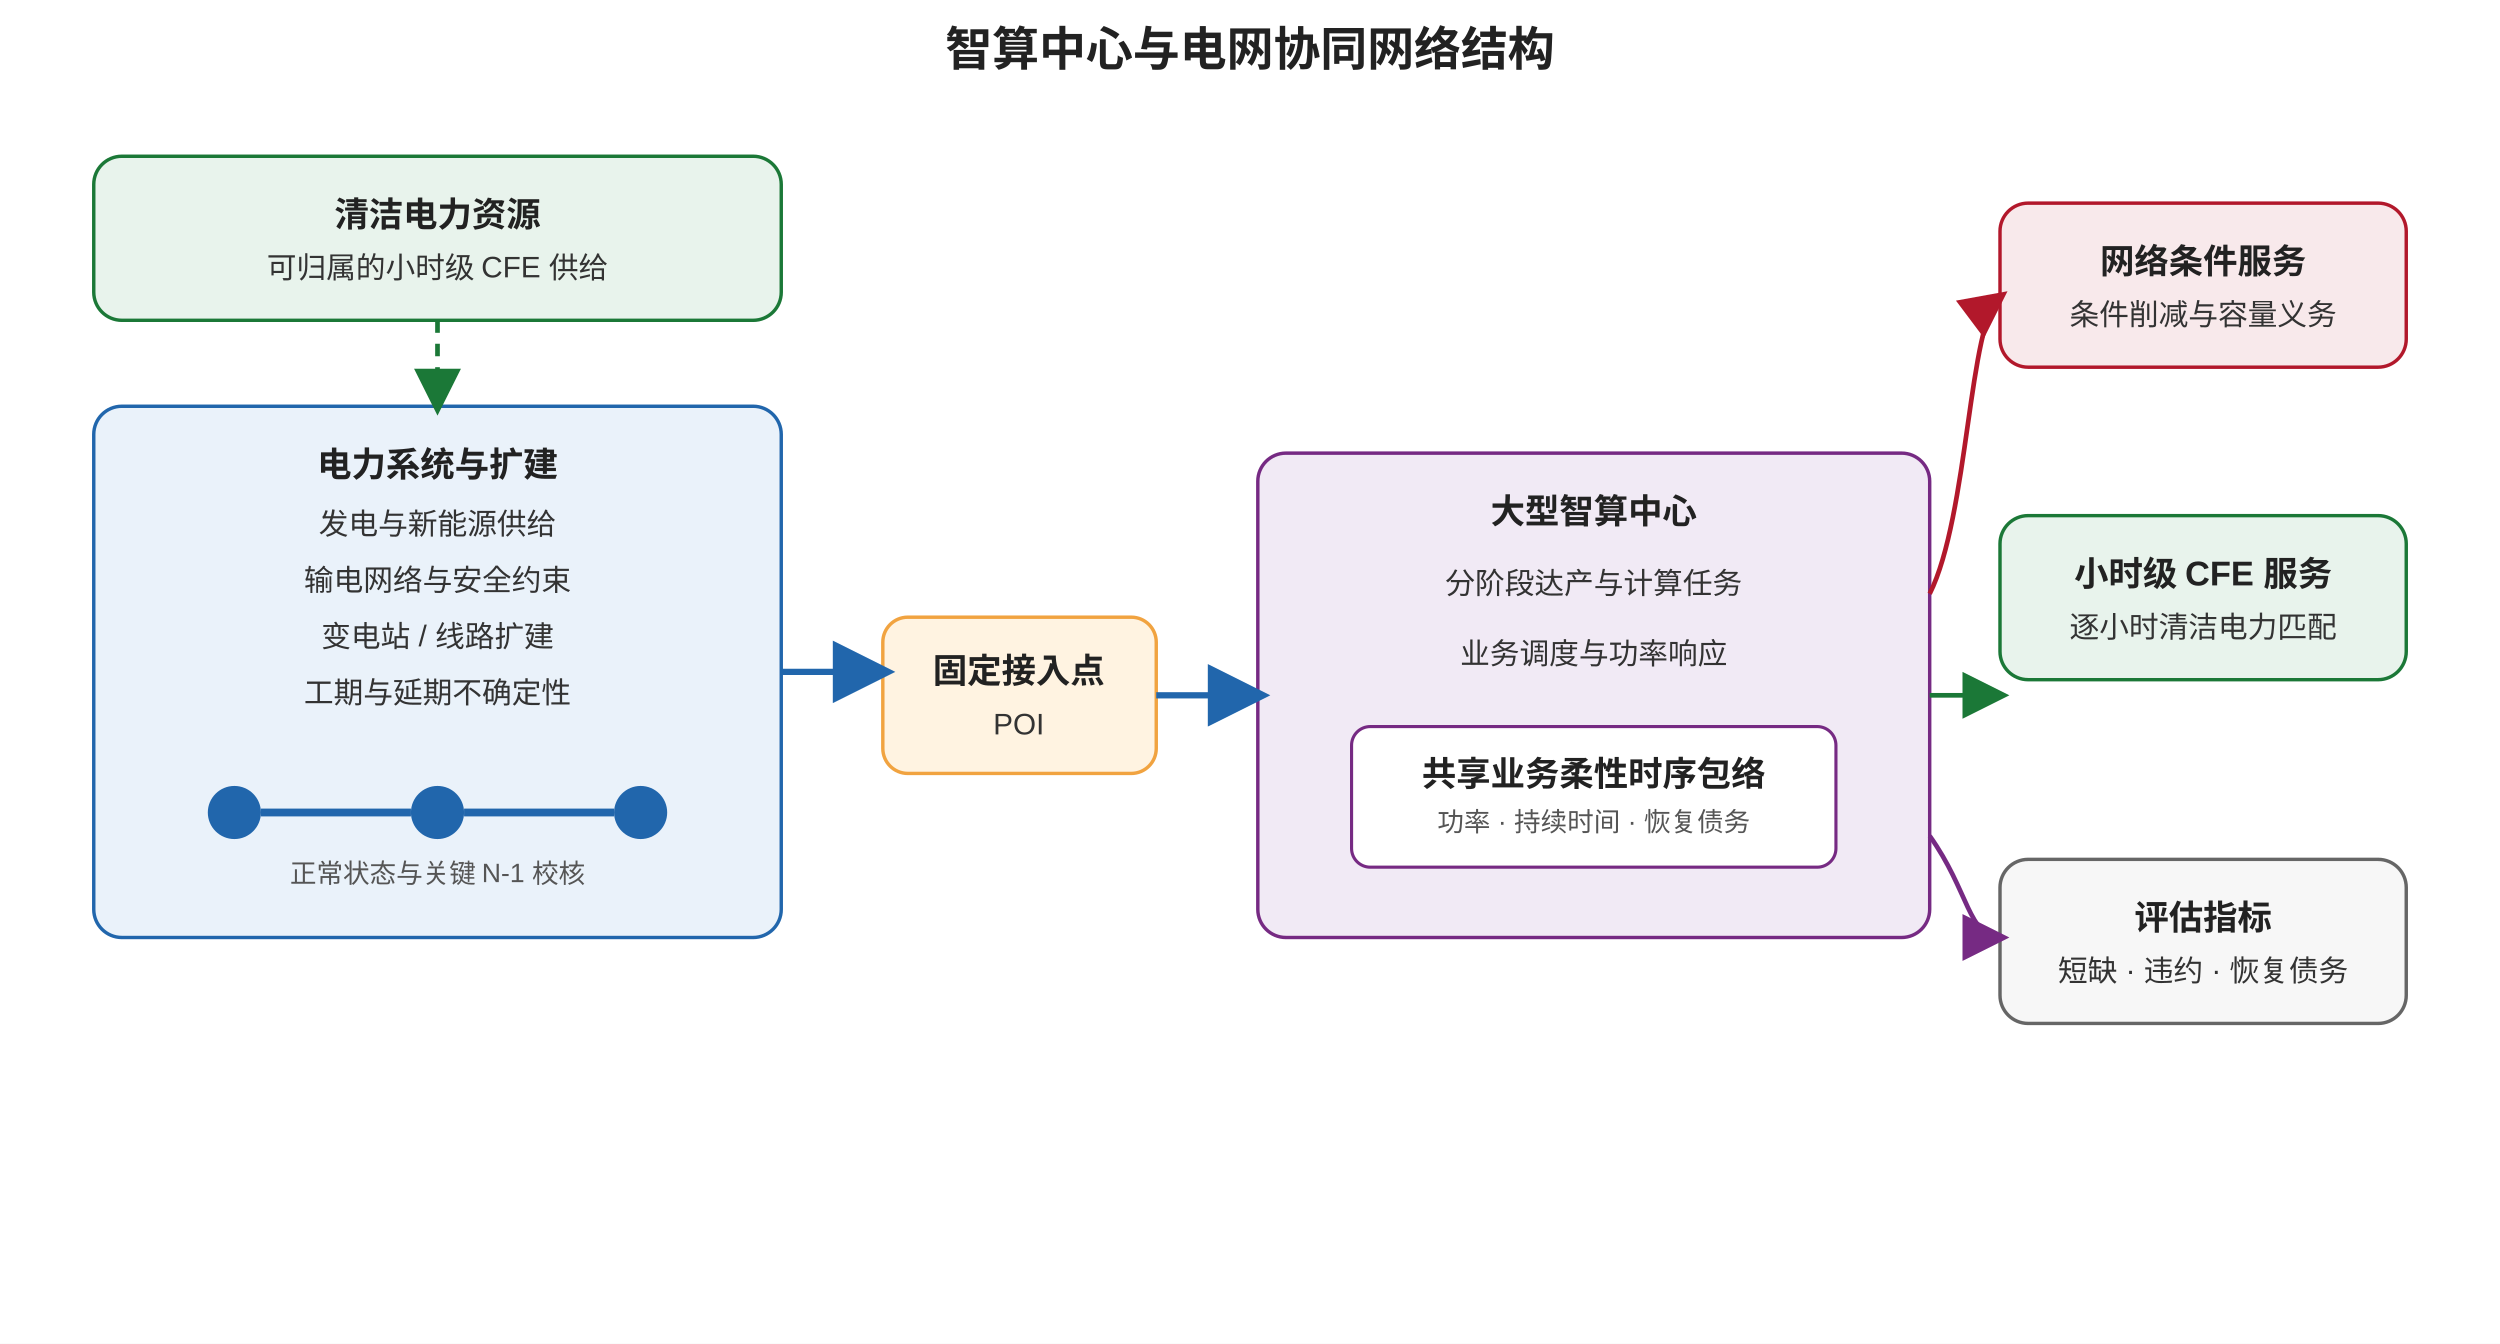
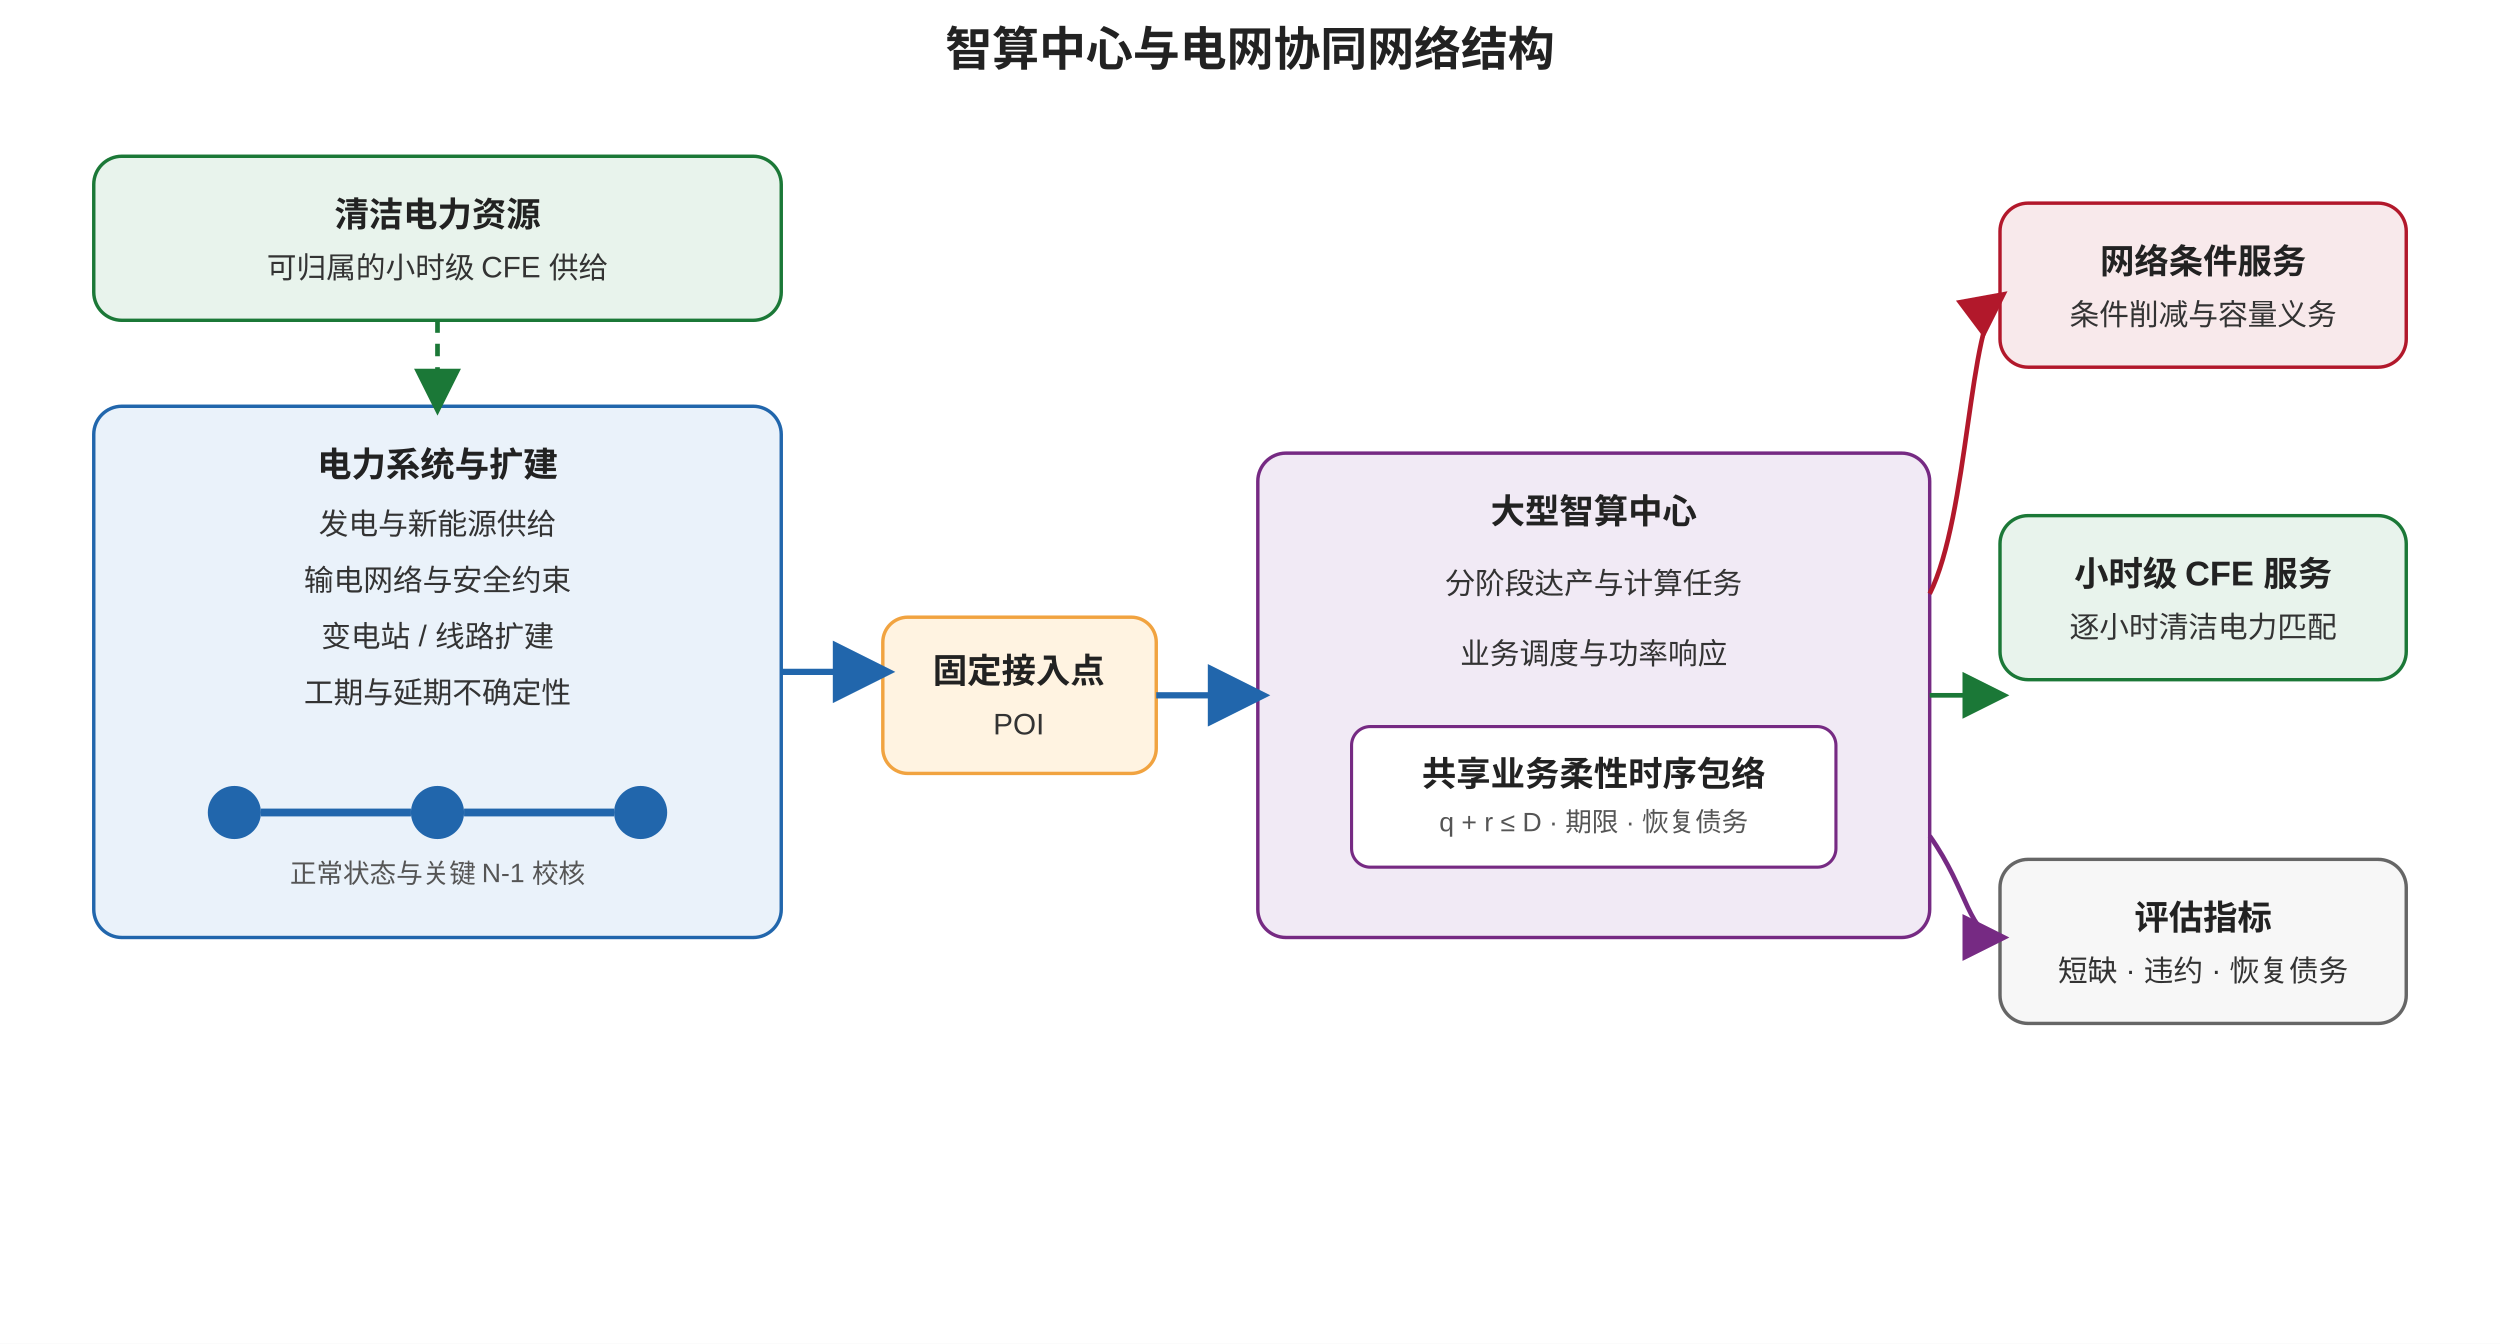
<svg xmlns="http://www.w3.org/2000/svg" width="1600" height="860" viewBox="0 0 1600 860">
  <defs>
    <marker id="blue" markerWidth="10" markerHeight="10" refX="8" refY="5" orient="auto">
      <path d="M0,0 L10,5 L0,10 z" fill="#2166AC" />
    </marker>
    <marker id="green" markerWidth="10" markerHeight="10" refX="8" refY="5" orient="auto">
      <path d="M0,0 L10,5 L0,10 z" fill="#1B7837" />
    </marker>
    <marker id="red" markerWidth="10" markerHeight="10" refX="8" refY="5" orient="auto">
      <path d="M0,0 L10,5 L0,10 z" fill="#B2182B" />
    </marker>
    <marker id="purple" markerWidth="10" markerHeight="10" refX="8" refY="5" orient="auto">
      <path d="M0,0 L10,5 L0,10 z" fill="#762A83" />
    </marker>
    <style>
      .title{font:700 30px Arial,'Microsoft YaHei',sans-serif;fill:#222222}.head{font:700 22px Arial,'Microsoft YaHei',sans-serif;fill:#222222}.body{font:400 19px Arial,'Microsoft YaHei',sans-serif;fill:#333333}.small{font:400 17px Arial,'Microsoft YaHei',sans-serif;fill:#555555}.box{stroke-width:2.2}.line{fill:none;stroke-width:3;marker-end:url(#blue)}
    </style>
  </defs>
  <rect width="1600" height="860" fill="#FFFFFF" />
  <text x="800" y="42" text-anchor="middle" class="title">智算中心与电网协同网络结构</text>
  <rect x="60" y="260" width="440" height="340" rx="18" fill="#EAF2FA" stroke="#2166AC" class="box" />
  <text x="280" y="305" text-anchor="middle" class="head">电力系统与扩建</text>
  <text x="280" y="342" text-anchor="middle" class="body">发电与新能源供给</text>
  <text x="280" y="378" text-anchor="middle" class="body">输电网络与安全约束</text>
  <text x="280" y="414" text-anchor="middle" class="body">变电站 / 线路扩建</text>
  <text x="280" y="450" text-anchor="middle" class="body">工期与延期不确定性</text>
  <circle cx="150" cy="520" r="17" fill="#2166AC" />
  <circle cx="280" cy="520" r="17" fill="#2166AC" />
  <circle cx="410" cy="520" r="17" fill="#2166AC" />
  <path d="M167 520 H263 M297 520 H393" fill="none" stroke="#2166AC" stroke-width="5" />
  <text x="280" y="565" text-anchor="middle" class="small">正常状态与关键 N-1 校核</text>
  <rect x="60" y="100" width="440" height="105" rx="18" fill="#E8F3EC" stroke="#1B7837" class="box" />
  <text x="280" y="145" text-anchor="middle" class="head">清洁电力资源</text>
  <text x="280" y="178" text-anchor="middle" class="body">可归属的小时级 CFE 供给</text>
  <rect x="565" y="395" width="175" height="100" rx="16" fill="#FFF3E1" stroke="#F1A340" class="box" />
  <text x="652" y="437" text-anchor="middle" class="head">固定接入点</text>
  <text x="652" y="470" text-anchor="middle" class="body">POI</text>
  <rect x="805" y="290" width="430" height="310" rx="18" fill="#F1EAF5" stroke="#762A83" class="box" />
  <text x="1020" y="335" text-anchor="middle" class="head">大型智算中心</text>
  <text x="1020" y="380" text-anchor="middle" class="body">分阶段达产与计算任务</text>
  <text x="1020" y="425" text-anchor="middle" class="body">业务调度与功率响应</text>
  <rect x="865" y="465" width="310" height="90" rx="12" fill="#FFFFFF" stroke="#762A83" stroke-width="2" />
  <text x="1020" y="503" text-anchor="middle" class="head">共享业务柔性时序包络</text>
-   <text x="1020" y="532" text-anchor="middle" class="small">功率 · 持续时间 · 恢复债务</text>
+   <text x="1020" y="532" text-anchor="middle" class="small">q + r ≤ D · 期限 · 恢复债务</text>
  <rect x="1280" y="130" width="260" height="105" rx="18" fill="#F8E9EB" stroke="#B2182B" class="box" />
  <text x="1410" y="175" text-anchor="middle" class="head">网络条件服务</text>
  <text x="1410" y="208" text-anchor="middle" class="body">条件削减与容量义务</text>
  <rect x="1280" y="330" width="260" height="105" rx="18" fill="#E8F3EC" stroke="#1B7837" class="box" />
  <text x="1410" y="375" text-anchor="middle" class="head">小时级 CFE 服务</text>
  <text x="1410" y="408" text-anchor="middle" class="body">逐小时清洁电力匹配</text>
  <rect x="1280" y="550" width="260" height="105" rx="18" fill="#F7F7F7" stroke="#666666" class="box" />
  <text x="1410" y="595" text-anchor="middle" class="head">评估指标</text>
  <text x="1410" y="628" text-anchor="middle" class="body">短缺 · 违约 · 恢复债务</text>
  <path d="M500 430 H565" fill="none" stroke="#2166AC" stroke-width="4" marker-end="url(#blue)" />
  <path d="M740 445 H805" fill="none" stroke="#2166AC" stroke-width="4" marker-end="url(#blue)" />
  <path d="M280 205 V260" fill="none" stroke="#1B7837" stroke-width="3" stroke-dasharray="8 7" marker-end="url(#green)" />
  <path d="M1235 380 C1260 330 1260 205 1280 190" fill="none" stroke="#B2182B" stroke-width="3" marker-end="url(#red)" />
  <path d="M1235 445 H1280" fill="none" stroke="#1B7837" stroke-width="3" marker-end="url(#green)" />
  <path d="M1235 535 C1260 570 1260 600 1280 600" fill="none" stroke="#762A83" stroke-width="3" marker-end="url(#purple)" />
</svg>
